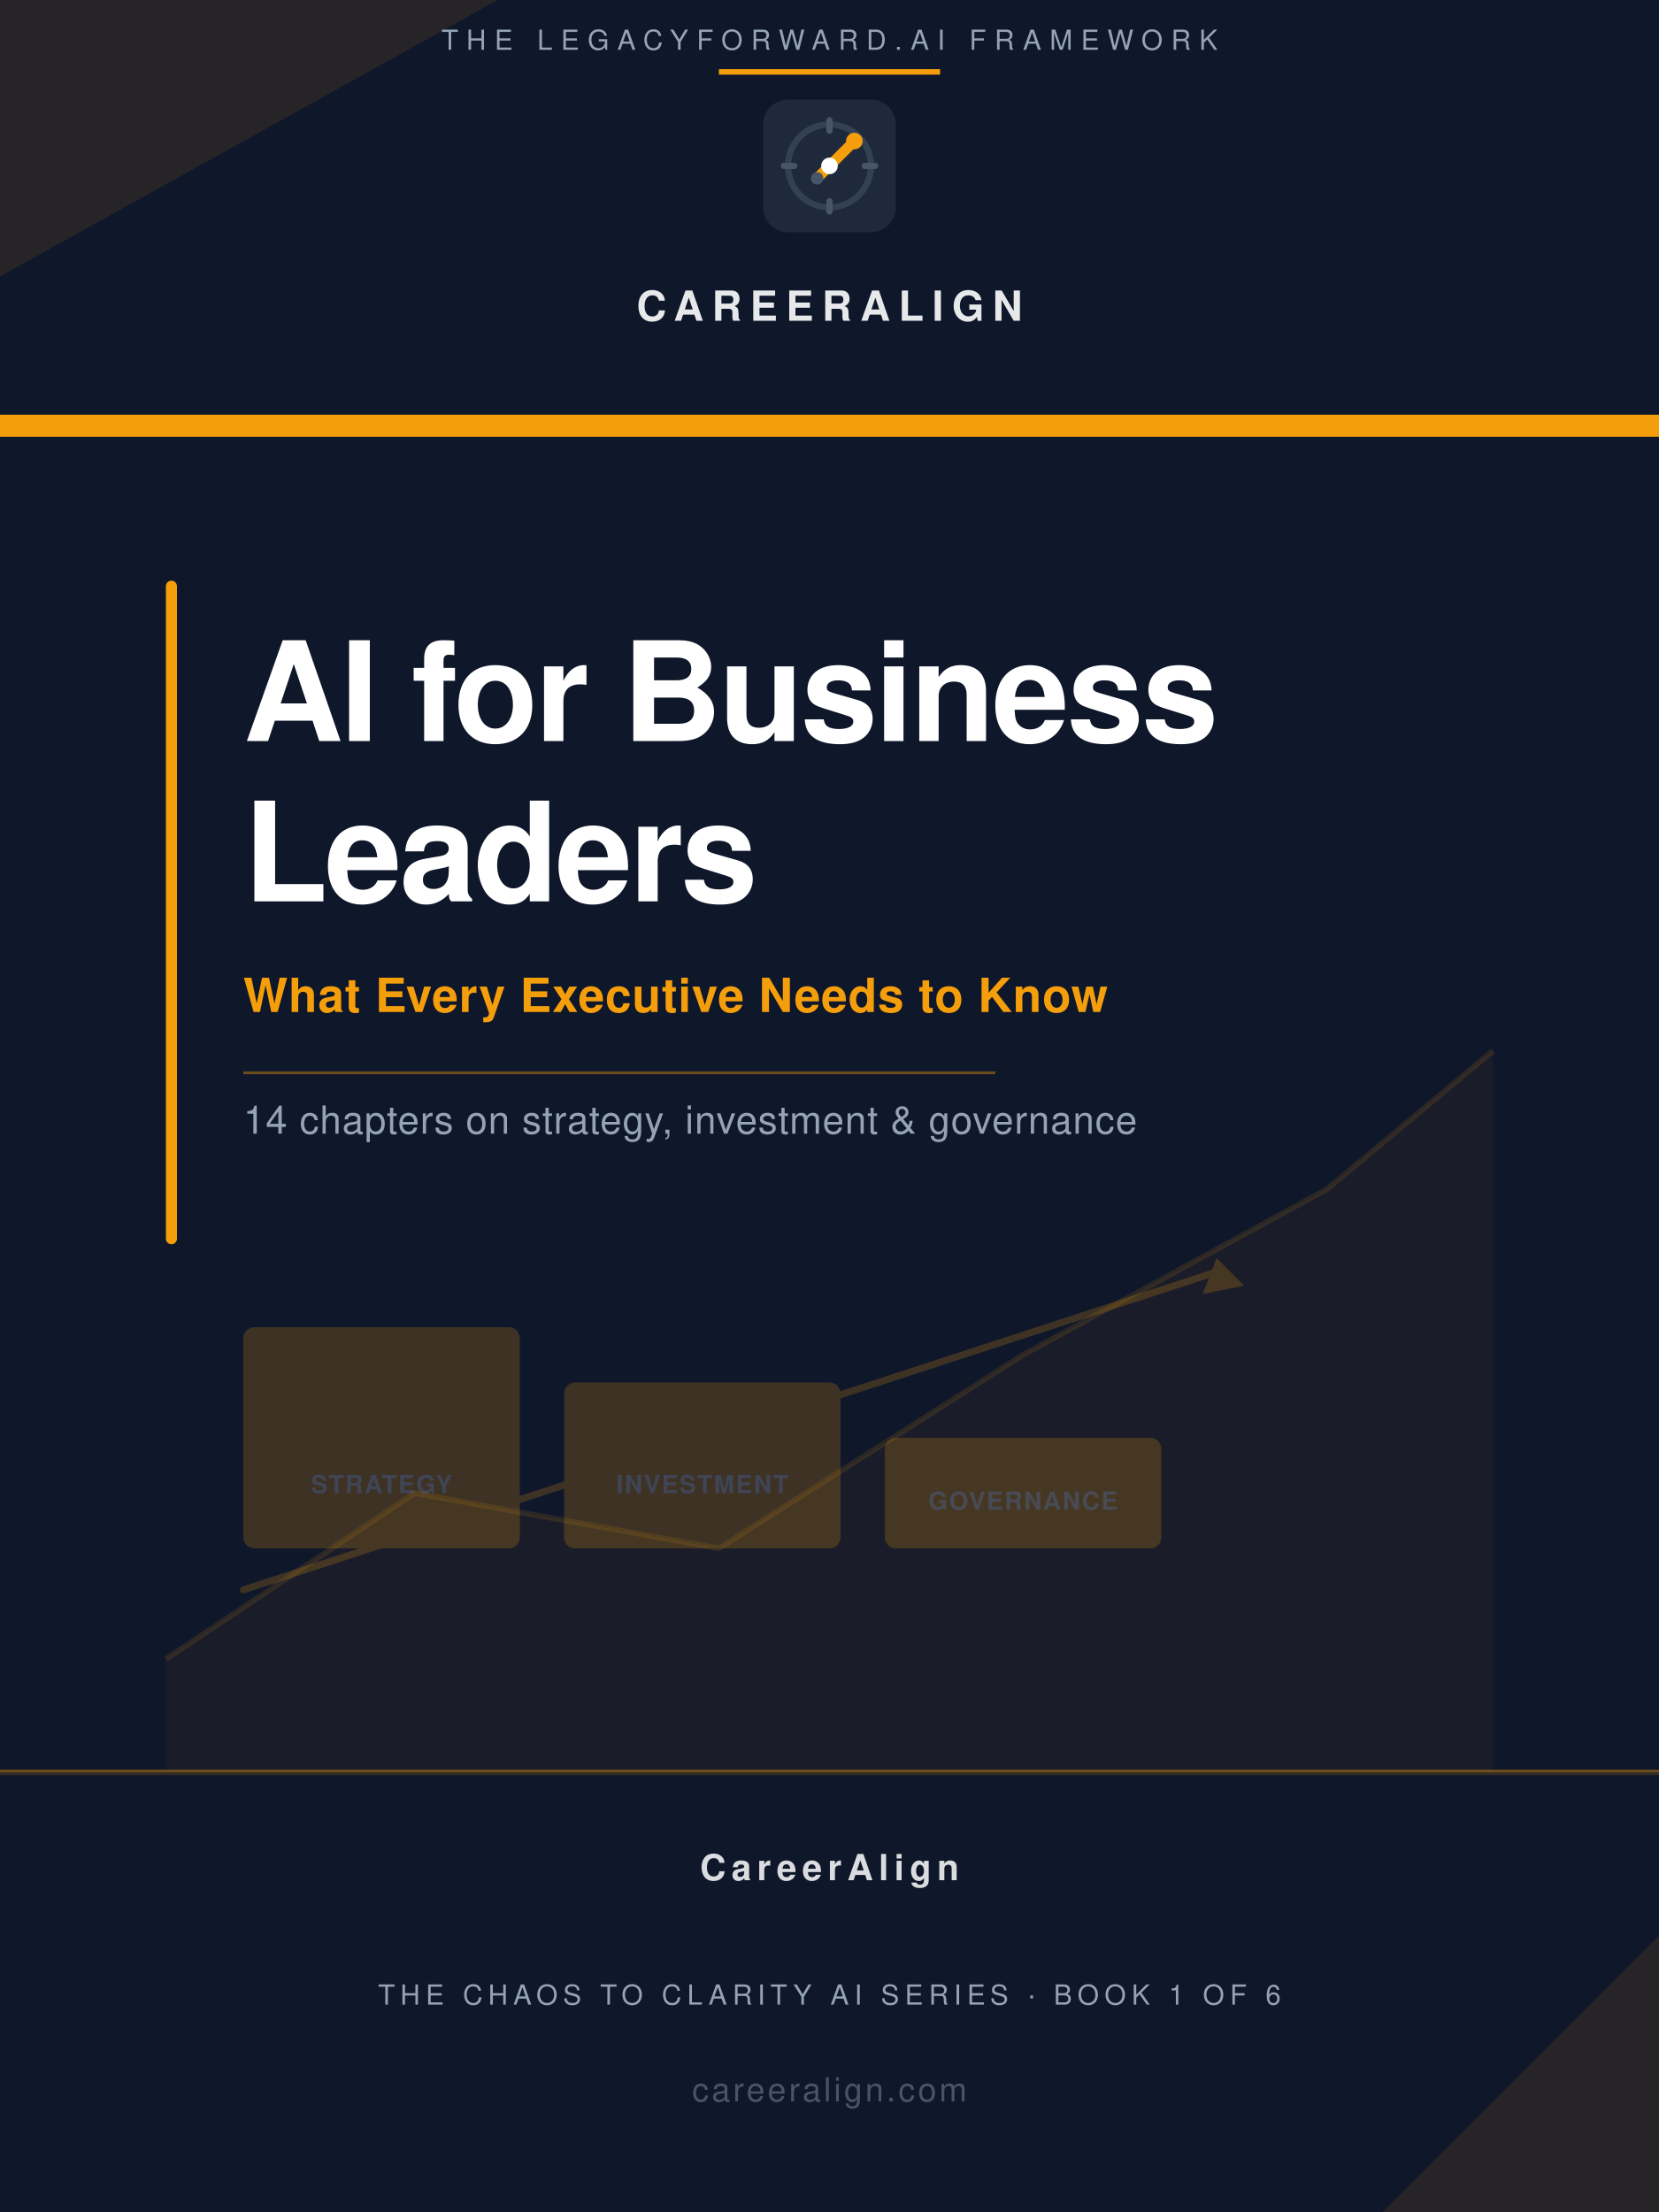
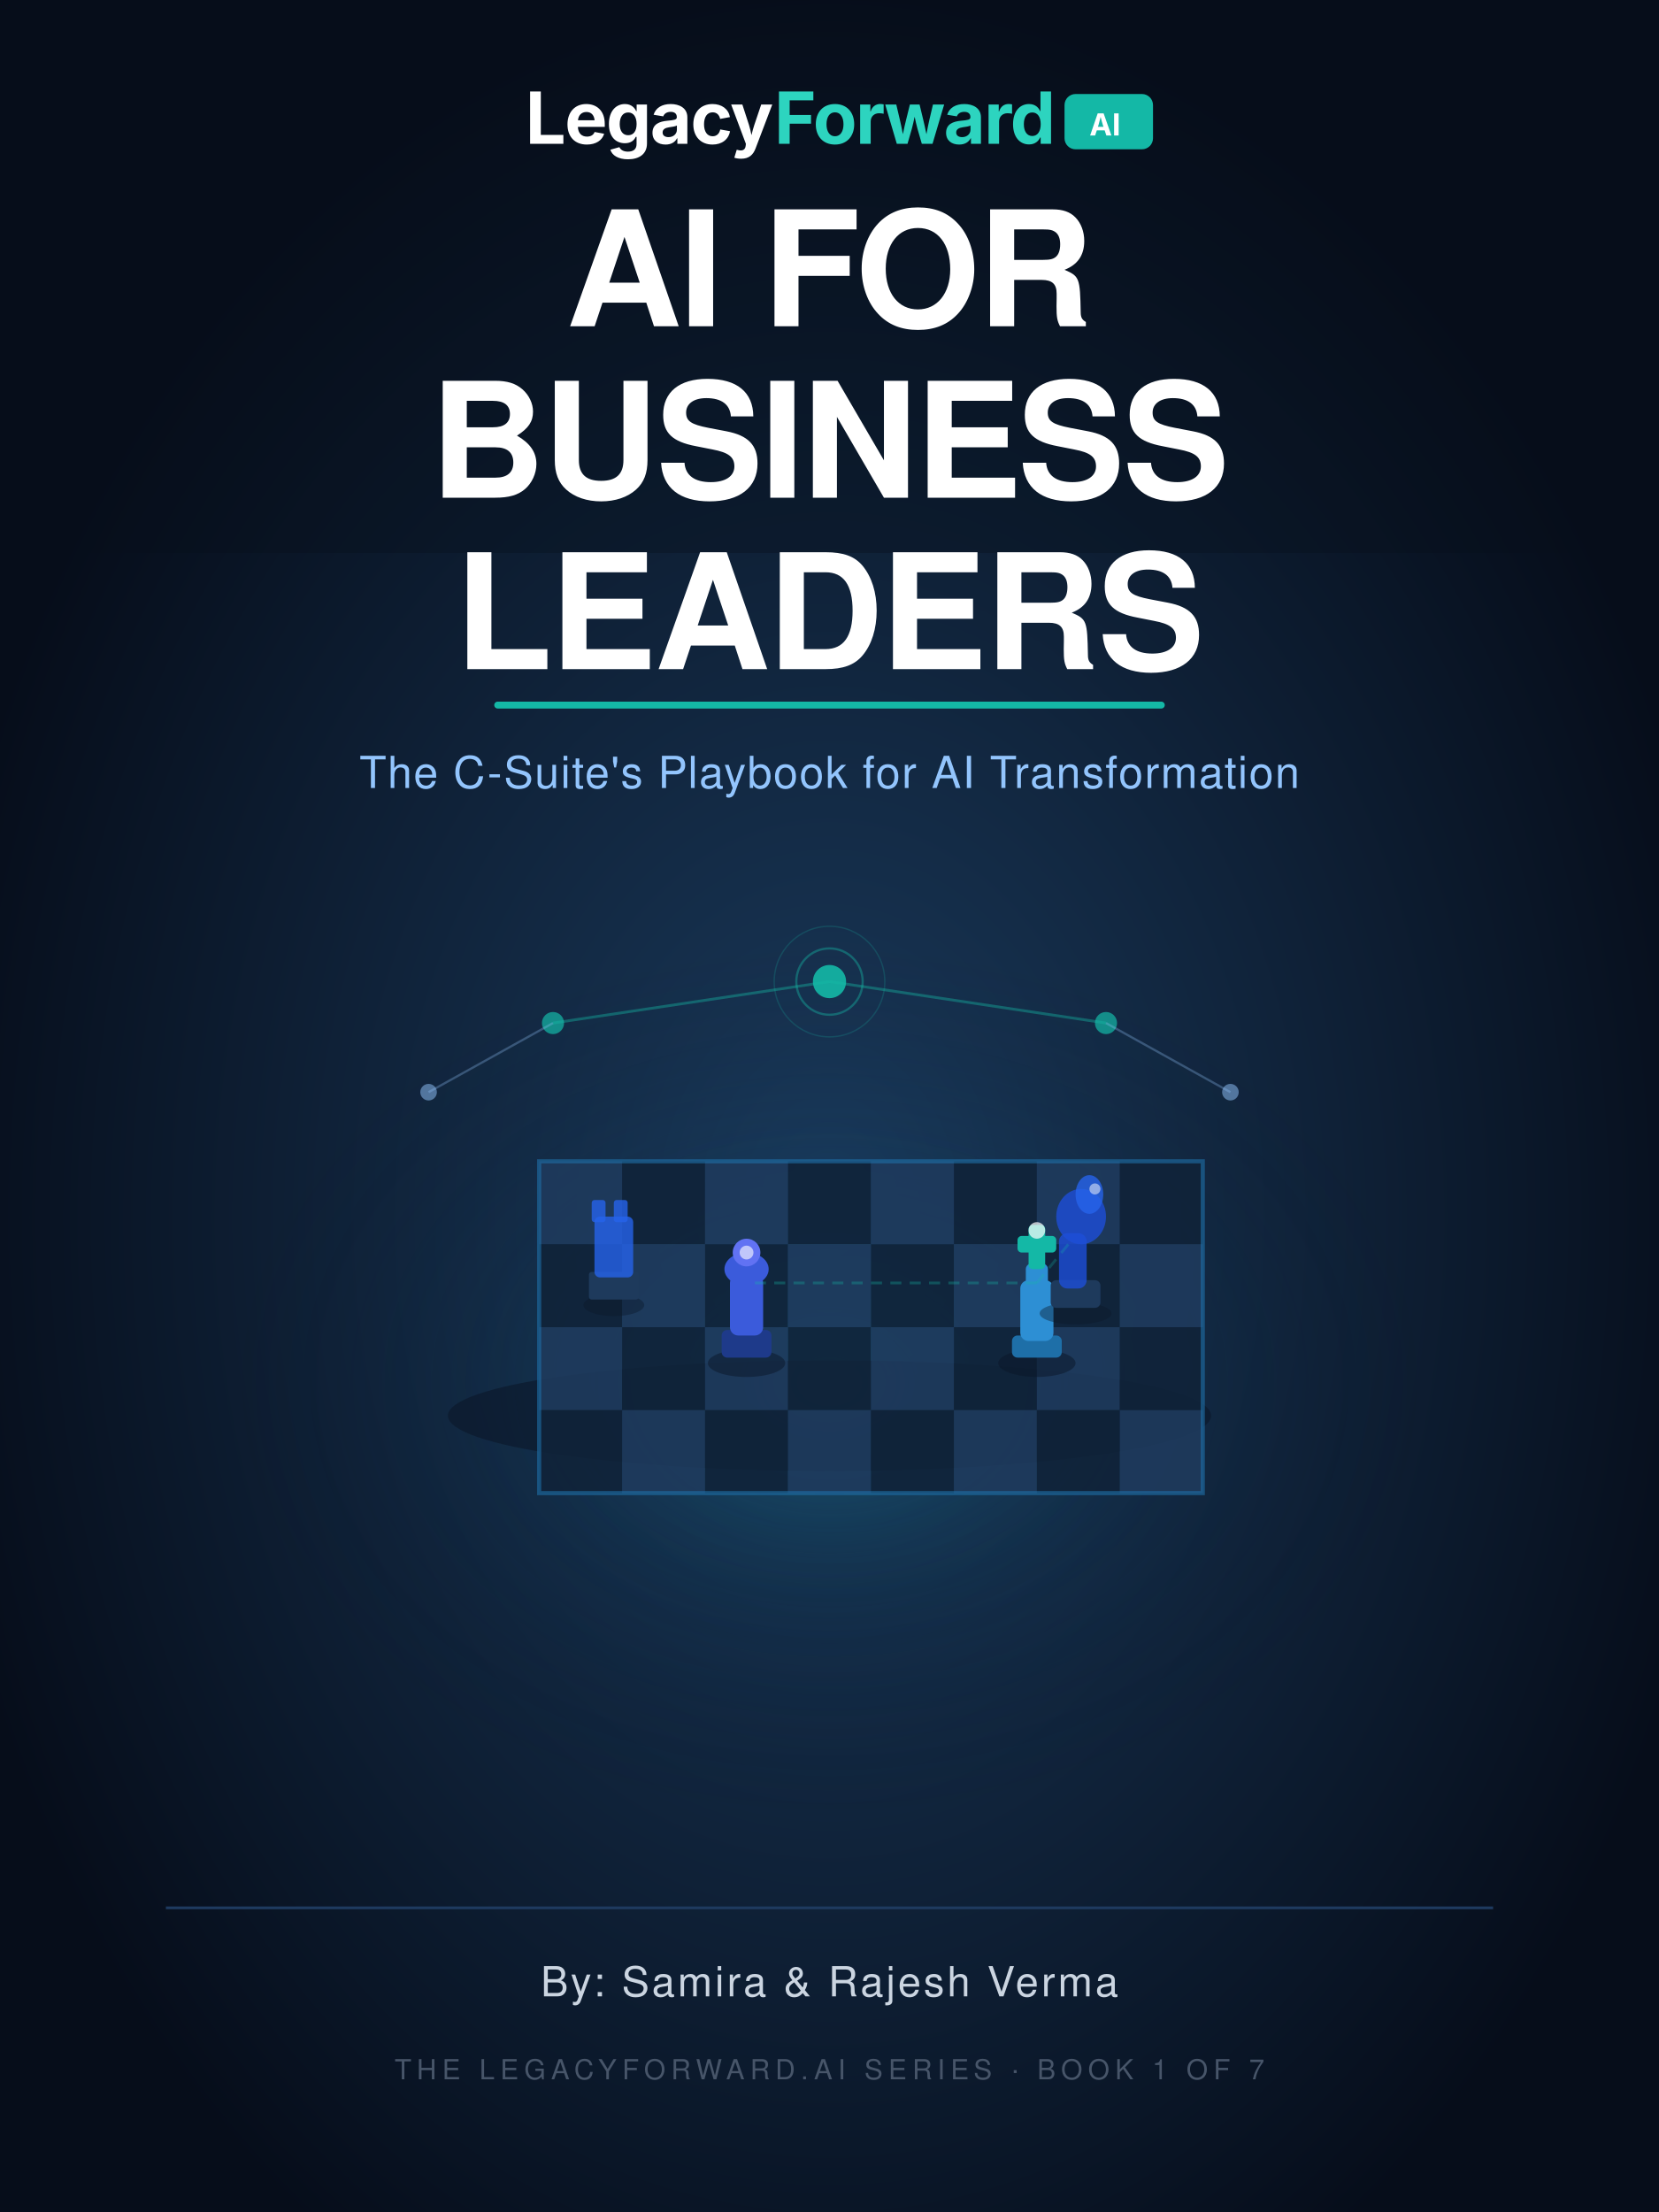
<svg xmlns="http://www.w3.org/2000/svg" width="600" height="800" viewBox="0 0 600 800">
-   <rect width="600" height="800" fill="#0f172a" />
-   <polyline points="60,600 150,540 260,560 370,490 480,430 540,380" fill="none" stroke="#f59e0b" stroke-width="2" opacity="0.12" />
-   <polygon points="60,600 150,540 260,560 370,490 480,430 540,380 540,640 60,640" fill="#f59e0b" opacity="0.05" />
-   <polygon points="0,0 180,0 0,100" fill="#f59e0b" opacity="0.10" />
-   <polygon points="600,800 600,700 500,800" fill="#f59e0b" opacity="0.10" />
-   <text x="300" y="18" font-family="'Helvetica Neue', Helvetica, Arial, sans-serif" font-size="10" fill="#94a3b8" text-anchor="middle" letter-spacing="0.3em">THE LEGACYFORWARD.AI FRAMEWORK</text>
-   <line x1="260" y1="26" x2="340" y2="26" stroke="#f59e0b" stroke-width="2" />
-   <g transform="translate(276,36) scale(1.5)">
-     <rect width="32" height="32" rx="6" fill="#1e293b" />
-     <circle cx="16" cy="16" r="10" fill="none" stroke="#334155" stroke-width="1.5" />
-     <line x1="16" y1="5" x2="16" y2="7.5" stroke="#475569" stroke-width="1.5" stroke-linecap="round" />
-     <line x1="16" y1="24.5" x2="16" y2="27" stroke="#475569" stroke-width="1.5" stroke-linecap="round" />
-     <line x1="5" y1="16" x2="7.5" y2="16" stroke="#475569" stroke-width="1.5" stroke-linecap="round" />
-     <line x1="24.5" y1="16" x2="27" y2="16" stroke="#475569" stroke-width="1.5" stroke-linecap="round" />
-     <line x1="13" y1="19" x2="22" y2="10" stroke="#f59e0b" stroke-width="2.5" stroke-linecap="round" />
-     <circle cx="22" cy="10" r="2" fill="#f59e0b" />
-     <circle cx="16" cy="16" r="2" fill="white" />
-     <circle cx="13" cy="19" r="1.5" fill="#475569" />
+   <defs>
+     <radialGradient id="bgGlow" cx="50%" cy="55%" r="55%">
+       <stop offset="0%" stop-color="#1a3a5c" stop-opacity="1" />
+       <stop offset="100%" stop-color="#060d1a" stop-opacity="1" />
+     </radialGradient>
+     <radialGradient id="heroGlow" cx="50%" cy="50%" r="50%">
+       <stop offset="0%" stop-color="#1e6fa8" stop-opacity="0.35" />
+       <stop offset="100%" stop-color="#060d1a" stop-opacity="0" />
+     </radialGradient>
+     <radialGradient id="handGlow" cx="50%" cy="50%" r="50%">
+       <stop offset="0%" stop-color="#14b8a6" stop-opacity="0.18" />
+       <stop offset="100%" stop-color="#060d1a" stop-opacity="0" />
+     </radialGradient>
+   </defs>
+   <rect width="600" height="800" fill="url(#bgGlow)" />
+   <rect width="600" height="200" fill="#060d1a" opacity="0.35" />
+   <text x="190" y="52" font-family="Inter, 'Helvetica Neue', Arial, sans-serif" font-size="26" font-weight="700" fill="white" letter-spacing="-0.5">Legacy</text>
+   <text x="280" y="52" font-family="Inter, 'Helvetica Neue', Arial, sans-serif" font-size="26" font-weight="700" fill="#2dd4bf" letter-spacing="-0.5">Forward</text>
+   <rect x="385" y="34" width="32" height="20" rx="4" fill="#14b8a6" />
+   <text x="394" y="49" font-family="Inter, 'Helvetica Neue', Arial, sans-serif" font-size="11" font-weight="700" fill="white">AI</text>
+   <text x="300" y="118" font-family="'Helvetica Neue', Helvetica, Arial, sans-serif" font-size="58" font-weight="900" fill="white" text-anchor="middle" letter-spacing="-1">AI FOR</text>
+   <text x="300" y="180" font-family="'Helvetica Neue', Helvetica, Arial, sans-serif" font-size="58" font-weight="900" fill="white" text-anchor="middle" letter-spacing="-1">BUSINESS</text>
+   <text x="300" y="242" font-family="'Helvetica Neue', Helvetica, Arial, sans-serif" font-size="58" font-weight="900" fill="white" text-anchor="middle" letter-spacing="-1">LEADERS</text>
+   <line x1="180" y1="255" x2="420" y2="255" stroke="#14b8a6" stroke-width="2.5" stroke-linecap="round" />
+   <text x="300" y="285" font-family="'Helvetica Neue', Helvetica, Arial, sans-serif" font-size="16" font-weight="400" fill="#93c5fd" text-anchor="middle" letter-spacing="0.5">The C-Suite's Playbook for AI Transformation</text>
+   <ellipse cx="300" cy="500" rx="220" ry="160" fill="url(#heroGlow)" />
+   <ellipse cx="300" cy="500" rx="140" ry="100" fill="url(#handGlow)" />
+   <g transform="translate(160, 380)">
+     <ellipse cx="140" cy="132" rx="138" ry="20" fill="#0a1628" opacity="0.6" />
+     <rect x="35" y="40" width="30" height="30" fill="#1e3a5c" opacity="0.9" />
+     <rect x="65" y="40" width="30" height="30" fill="#0f2239" opacity="0.9" />
+     <rect x="95" y="40" width="30" height="30" fill="#1e3a5c" opacity="0.9" />
+     <rect x="125" y="40" width="30" height="30" fill="#0f2239" opacity="0.9" />
+     <rect x="155" y="40" width="30" height="30" fill="#1e3a5c" opacity="0.9" />
+     <rect x="185" y="40" width="30" height="30" fill="#0f2239" opacity="0.9" />
+     <rect x="215" y="40" width="30" height="30" fill="#1e3a5c" opacity="0.9" />
+     <rect x="245" y="40" width="30" height="30" fill="#0f2239" opacity="0.9" />
+     <rect x="35" y="70" width="30" height="30" fill="#0f2239" opacity="0.9" />
+     <rect x="65" y="70" width="30" height="30" fill="#1e3a5c" opacity="0.9" />
+     <rect x="95" y="70" width="30" height="30" fill="#0f2239" opacity="0.9" />
+     <rect x="125" y="70" width="30" height="30" fill="#1e3a5c" opacity="0.9" />
+     <rect x="155" y="70" width="30" height="30" fill="#0f2239" opacity="0.9" />
+     <rect x="185" y="70" width="30" height="30" fill="#1e3a5c" opacity="0.9" />
+     <rect x="215" y="70" width="30" height="30" fill="#0f2239" opacity="0.9" />
+     <rect x="245" y="70" width="30" height="30" fill="#1e3a5c" opacity="0.9" />
+     <rect x="35" y="100" width="30" height="30" fill="#1e3a5c" opacity="0.9" />
+     <rect x="65" y="100" width="30" height="30" fill="#0f2239" opacity="0.9" />
+     <rect x="95" y="100" width="30" height="30" fill="#1e3a5c" opacity="0.9" />
+     <rect x="125" y="100" width="30" height="30" fill="#0f2239" opacity="0.9" />
+     <rect x="155" y="100" width="30" height="30" fill="#1e3a5c" opacity="0.9" />
+     <rect x="185" y="100" width="30" height="30" fill="#0f2239" opacity="0.9" />
+     <rect x="215" y="100" width="30" height="30" fill="#1e3a5c" opacity="0.9" />
+     <rect x="245" y="100" width="30" height="30" fill="#0f2239" opacity="0.9" />
+     <rect x="35" y="130" width="30" height="30" fill="#0f2239" opacity="0.9" />
+     <rect x="65" y="130" width="30" height="30" fill="#1e3a5c" opacity="0.9" />
+     <rect x="95" y="130" width="30" height="30" fill="#0f2239" opacity="0.9" />
+     <rect x="125" y="130" width="30" height="30" fill="#1e3a5c" opacity="0.9" />
+     <rect x="155" y="130" width="30" height="30" fill="#0f2239" opacity="0.9" />
+     <rect x="185" y="130" width="30" height="30" fill="#1e3a5c" opacity="0.9" />
+     <rect x="215" y="130" width="30" height="30" fill="#0f2239" opacity="0.9" />
+     <rect x="245" y="130" width="30" height="30" fill="#1e3a5c" opacity="0.9" />
+     <rect x="35" y="40" width="240" height="120" fill="none" stroke="#1e6fa8" stroke-width="1.5" opacity="0.6" />
+     <g transform="translate(200,55)">
+       <ellipse cx="15" cy="58" rx="14" ry="5" fill="#0a1628" opacity="0.5" />
+       <rect x="6" y="48" width="18" height="8" rx="2" fill="#1e6fa8" />
+       <rect x="9" y="28" width="12" height="22" rx="3" fill="#2d8fd4" />
+       <rect x="11" y="22" width="8" height="8" rx="2" fill="#2d8fd4" />
+       <rect x="12" y="8" width="6" height="16" rx="1.5" fill="#14b8a6" />
+       <rect x="8" y="12" width="14" height="6" rx="1.5" fill="#14b8a6" />
+       <circle cx="15" cy="10" r="3" fill="white" opacity="0.7" />
+     </g>
+     <g transform="translate(95,55)">
+       <ellipse cx="15" cy="58" rx="14" ry="5" fill="#0a1628" opacity="0.5" />
+       <rect x="6" y="46" width="18" height="10" rx="2" fill="#1e3a8a" />
+       <rect x="9" y="26" width="12" height="22" rx="3" fill="#3b5bdb" />
+       <ellipse cx="15" cy="24" rx="8" ry="6" fill="#3b5bdb" />
+       <circle cx="15" cy="18" r="5" fill="#6172f3" />
+       <circle cx="15" cy="18" r="2.5" fill="white" opacity="0.6" />
+     </g>
+     <g transform="translate(50,40)">
+       <ellipse cx="12" cy="52" rx="11" ry="4" fill="#0a1628" opacity="0.4" />
+       <rect x="3" y="40" width="18" height="10" rx="1" fill="#1e3a5c" />
+       <rect x="5" y="20" width="14" height="22" rx="2" fill="#2563eb" opacity="0.8" />
+       <rect x="4" y="14" width="5" height="8" rx="1" fill="#2563eb" opacity="0.8" />
+       <rect x="12" y="14" width="5" height="8" rx="1" fill="#2563eb" opacity="0.8" />
+     </g>
+     <g transform="translate(215,40)">
+       <ellipse cx="14" cy="55" rx="13" ry="4" fill="#0a1628" opacity="0.4" />
+       <rect x="5" y="43" width="18" height="10" rx="2" fill="#1e3a5c" />
+       <rect x="8" y="26" width="10" height="20" rx="3" fill="#1d4ed8" opacity="0.8" />
+       <ellipse cx="16" cy="20" rx="9" ry="10" fill="#1d4ed8" opacity="0.8" />
+       <ellipse cx="19" cy="12" rx="5" ry="7" fill="#2563eb" opacity="0.8" />
+       <circle cx="21" cy="10" r="2" fill="white" opacity="0.5" />
+     </g>
+     <line x1="215" y1="84" x2="110" y2="84" stroke="#14b8a6" stroke-width="1" opacity="0.3" stroke-dasharray="4,3" />
+     <line x1="215" y1="84" x2="228" y2="68" stroke="#14b8a6" stroke-width="1" opacity="0.25" stroke-dasharray="4,3" />
  </g>
-   <text x="300" y="116" font-family="'Helvetica Neue', Helvetica, Arial, sans-serif" font-size="15" font-weight="600" letter-spacing="3" fill="white" text-anchor="middle" opacity="0.9">CAREERALIGN</text>
-   <rect x="0" y="150" width="600" height="8" fill="#f59e0b" />
-   <rect x="60" y="210" width="4" height="240" fill="#f59e0b" rx="2" />
-   <text x="88" y="268" font-family="'Helvetica Neue', Helvetica, Arial, sans-serif" font-size="50" font-weight="800" fill="white" letter-spacing="-1">AI for Business</text>
-   <text x="88" y="326" font-family="'Helvetica Neue', Helvetica, Arial, sans-serif" font-size="50" font-weight="800" fill="white" letter-spacing="-1">Leaders</text>
-   <text x="88" y="366" font-family="'Helvetica Neue', Helvetica, Arial, sans-serif" font-size="17" font-weight="600" fill="#f59e0b" letter-spacing="0.3">What Every Executive Needs to Know</text>
-   <line x1="88" y1="388" x2="360" y2="388" stroke="#f59e0b" stroke-width="1" opacity="0.4" />
-   <text x="88" y="410" font-family="'Helvetica Neue', Helvetica, Arial, sans-serif" font-size="14" fill="#94a3b8" letter-spacing="0.3">14 chapters on strategy, investment &amp; governance</text>
-   <g opacity="0.20">
-     <rect x="88" y="480" width="100" height="80" rx="4" fill="#f59e0b" />
-     <text x="138" y="540" font-family="'Helvetica Neue', Helvetica, Arial, sans-serif" font-size="9" font-weight="700" fill="white" text-anchor="middle" letter-spacing="0.5">STRATEGY</text>
-     <rect x="204" y="500" width="100" height="60" rx="4" fill="#f59e0b" />
-     <text x="254" y="540" font-family="'Helvetica Neue', Helvetica, Arial, sans-serif" font-size="9" font-weight="700" fill="white" text-anchor="middle" letter-spacing="0.5">INVESTMENT</text>
-     <rect x="320" y="520" width="100" height="40" rx="4" fill="#f59e0b" />
-     <text x="370" y="546" font-family="'Helvetica Neue', Helvetica, Arial, sans-serif" font-size="9" font-weight="700" fill="white" text-anchor="middle" letter-spacing="0.5">GOVERNANCE</text>
-     <line x1="88" y1="575" x2="440" y2="460" stroke="#f59e0b" stroke-width="2.5" stroke-linecap="round" />
-     <polygon points="440,455 450,465 435,468" fill="#f59e0b" />
-   </g>
-   <rect x="0" y="640" width="600" height="1" fill="#f59e0b" opacity="0.4" />
-   <rect x="0" y="641" width="600" height="1" fill="#f59e0b" opacity="0.15" />
-   <text x="300" y="680" font-family="'Helvetica Neue', Helvetica, Arial, sans-serif" font-size="13" font-weight="600" fill="white" text-anchor="middle" letter-spacing="2" opacity="0.85">CareerAlign</text>
-   <text x="300" y="725" font-family="'Helvetica Neue', Helvetica, Arial, sans-serif" font-size="10" fill="#94a3b8" text-anchor="middle" letter-spacing="0.2em">THE CHAOS TO CLARITY AI SERIES · BOOK 1 OF 6</text>
-   <text x="300" y="760" font-family="'Helvetica Neue', Helvetica, Arial, sans-serif" font-size="12" fill="#475569" text-anchor="middle" letter-spacing="1">careeralign.com</text>
+   <circle cx="200" cy="370" r="4" fill="#14b8a6" opacity="0.7" />
+   <circle cx="300" cy="355" r="6" fill="#14b8a6" opacity="0.9" />
+   <circle cx="400" cy="370" r="4" fill="#14b8a6" opacity="0.7" />
+   <circle cx="155" cy="395" r="3" fill="#93c5fd" opacity="0.5" />
+   <circle cx="445" cy="395" r="3" fill="#93c5fd" opacity="0.5" />
+   <line x1="200" y1="370" x2="300" y2="355" stroke="#14b8a6" stroke-width="1" opacity="0.4" />
+   <line x1="300" y1="355" x2="400" y2="370" stroke="#14b8a6" stroke-width="1" opacity="0.4" />
+   <line x1="155" y1="395" x2="200" y2="370" stroke="#93c5fd" stroke-width="0.8" opacity="0.3" />
+   <line x1="400" y1="370" x2="445" y2="395" stroke="#93c5fd" stroke-width="0.8" opacity="0.3" />
+   <circle cx="300" cy="355" r="12" fill="none" stroke="#14b8a6" stroke-width="0.8" opacity="0.4" />
+   <circle cx="300" cy="355" r="20" fill="none" stroke="#14b8a6" stroke-width="0.5" opacity="0.2" />
+   <line x1="60" y1="690" x2="540" y2="690" stroke="#1e3a5f" stroke-width="1" />
+   <text x="300" y="722" font-family="'Helvetica Neue', Helvetica, Arial, sans-serif" font-size="15" font-weight="500" fill="#cbd5e1" text-anchor="middle" letter-spacing="1">By: Samira &amp; Rajesh Verma</text>
+   <text x="300" y="752" font-family="'Helvetica Neue', Helvetica, Arial, sans-serif" font-size="10" fill="#475569" text-anchor="middle" letter-spacing="0.2em">THE LEGACYFORWARD.AI SERIES · BOOK 1 OF 7</text>
</svg>
